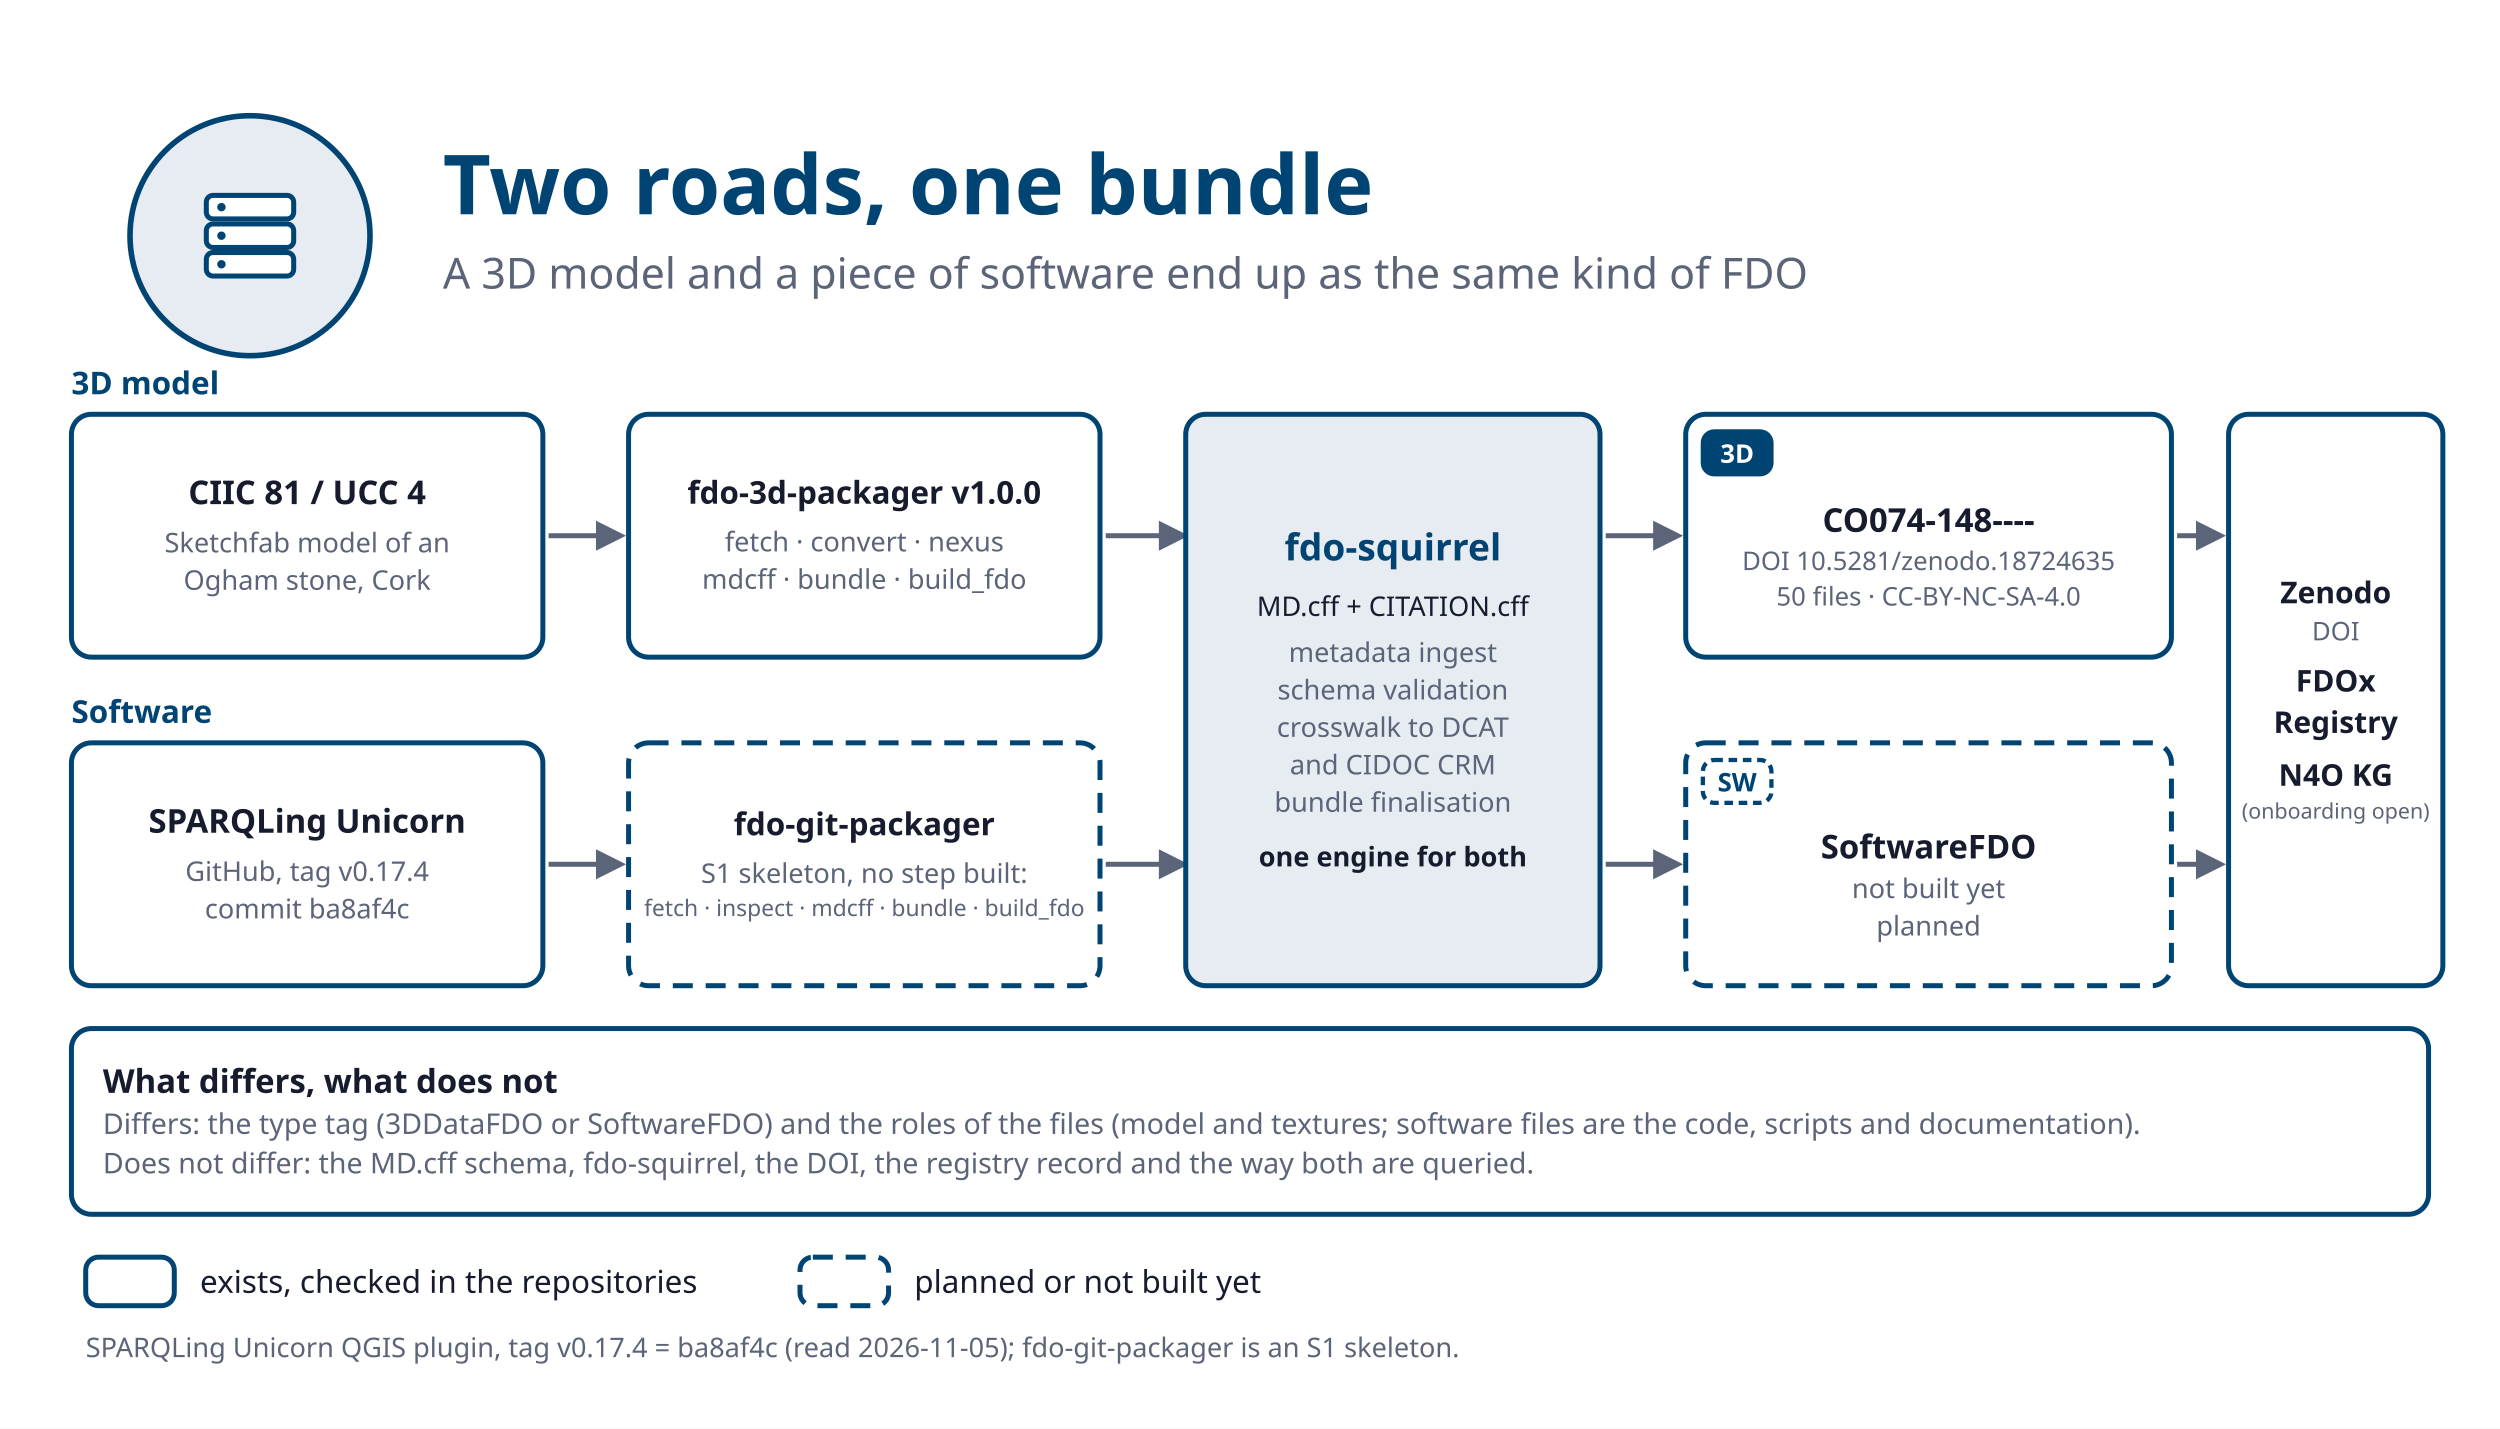
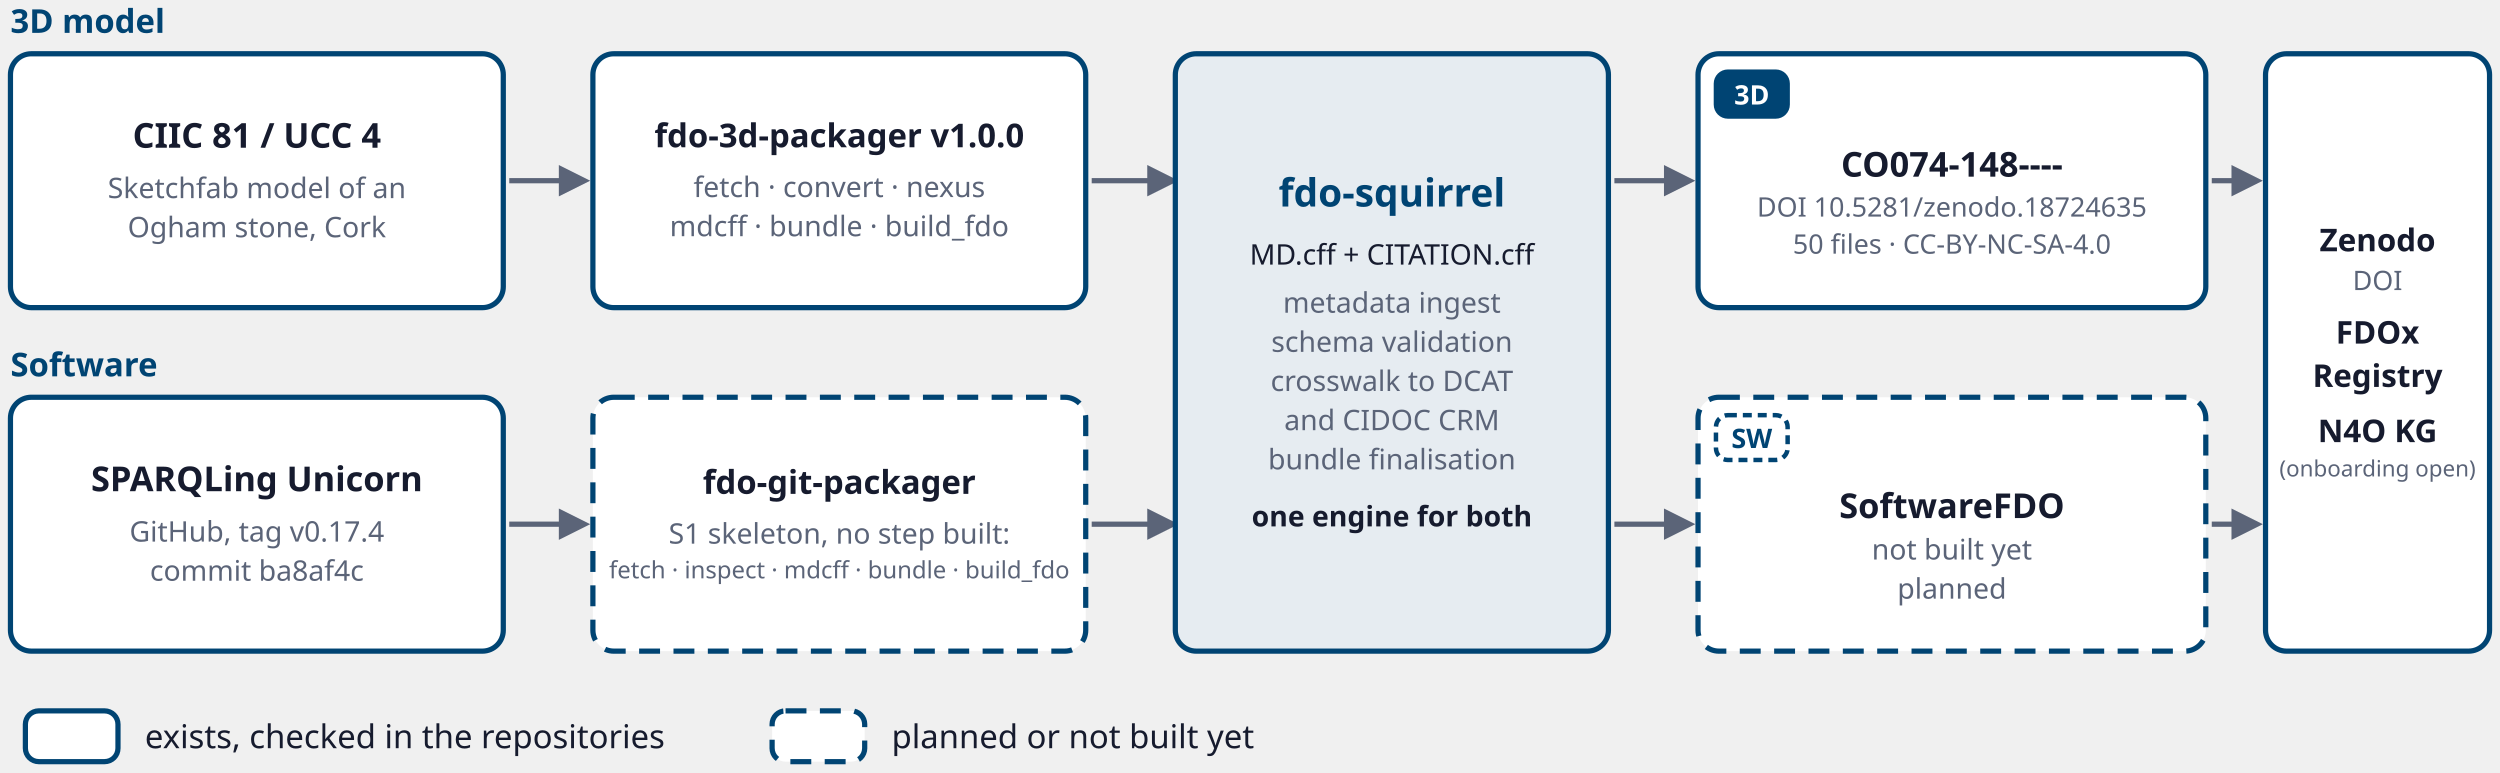
- <svg xmlns="http://www.w3.org/2000/svg" width="1750" height="1000" viewBox="0 0 1750 1000">
-   <rect x="0" y="0" width="1750" height="1000" fill="white" />
+ <svg xmlns="http://www.w3.org/2000/svg" width="1674.0" height="517.0" viewBox="43.0 254.0 1674.0 517.0">
  <style>@font-face { font-family: "Fira Sans"; src: url("../../assets/fonts/FiraSans-Regular.ttf"); font-weight: 400; } @font-face { font-family: "Fira Sans"; src: url("../../assets/fonts/FiraSans-Bold.ttf"); font-weight: 700; }</style>
  <marker id="arrow" viewBox="0 0 10 10" refX="8" refY="5" markerWidth="6" markerHeight="6" orient="auto-start-reverse">
    <path d="M0,0 L10,5 L0,10 z" fill="#5B6478" />
  </marker>
-   <g transform="translate(175,165) scale(0.56)">
-     <circle cx="0" cy="0" r="150" fill="#E6ECF1" stroke="#004473" stroke-width="7" />
-     <g transform="scale(1.05)">
-       <rect x="-52" y="-48" width="104" height="28" rx="8" fill="white" stroke="#004473" stroke-width="6" />
-       <circle cx="-34" cy="-34" r="5" fill="#004473" />
-       <rect x="-52" y="-14" width="104" height="28" rx="8" fill="white" stroke="#004473" stroke-width="6" />
-       <circle cx="-34" cy="0" r="5" fill="#004473" />
-       <rect x="-52" y="20" width="104" height="28" rx="8" fill="white" stroke="#004473" stroke-width="6" />
-       <circle cx="-34" cy="34" r="5" fill="#004473" />
-     </g>
-   </g>
-   <text x="310" y="150" text-anchor="start" font-family="Fira Sans" font-weight="700" font-size="58" fill="#004473">Two roads, one bundle</text>
-   <text x="310" y="202" text-anchor="start" font-family="Fira Sans" font-weight="400" font-size="30" fill="#5B6478">A 3D model and a piece of software end up as the same kind of FDO</text>
  <text x="50" y="276" text-anchor="start" font-family="Fira Sans" font-weight="700" font-size="22" fill="#004473">3D model</text>
  <text x="50" y="506" text-anchor="start" font-family="Fira Sans" font-weight="700" font-size="22" fill="#004473">Software</text>
  <rect x="50" y="290" width="330" height="170" rx="14" fill="white" stroke="#004473" stroke-width="3.5" />
  <text x="215.0" y="352.91" text-anchor="middle" font-family="Fira Sans" font-weight="700" font-size="23" fill="#161B2E">CIIC 81 / UCC 4</text>
  <text x="215.0" y="386.65" text-anchor="middle" font-family="Fira Sans" font-weight="400" font-size="19" fill="#5B6478">Sketchfab model of an</text>
  <text x="215.0" y="412.87" text-anchor="middle" font-family="Fira Sans" font-weight="400" font-size="19" fill="#5B6478">Ogham stone, Cork</text>
  <rect x="440" y="290" width="330" height="170" rx="14" fill="white" stroke="#004473" stroke-width="3.5" />
  <text x="605.0" y="352.6" text-anchor="middle" font-family="Fira Sans" font-weight="700" font-size="22" fill="#161B2E">fdo-3d-packager v1.0.0</text>
  <text x="605.0" y="385.96" text-anchor="middle" font-family="Fira Sans" font-weight="400" font-size="19" fill="#5B6478">fetch · convert · nexus</text>
  <text x="605.0" y="412.18" text-anchor="middle" font-family="Fira Sans" font-weight="400" font-size="19" fill="#5B6478">mdcff · bundle · build_fdo</text>
  <rect x="1180" y="290" width="340" height="170" rx="14" fill="white" stroke="#004473" stroke-width="3.5" />
  <text x="1350.0" y="372.29" text-anchor="middle" font-family="Fira Sans" font-weight="700" font-size="23" fill="#161B2E">CO074-148----</text>
  <text x="1350.0" y="399.03" text-anchor="middle" font-family="Fira Sans" font-weight="400" font-size="18" fill="#5B6478">DOI 10.5281/zenodo.18724635</text>
  <text x="1350.0" y="423.87" text-anchor="middle" font-family="Fira Sans" font-weight="400" font-size="18" fill="#5B6478">50 files · CC-BY-NC-SA-4.0</text>
  <rect x="1192" y="302" width="48" height="30" rx="8" fill="#004473" stroke="#004473" stroke-width="3" />
  <text x="1216" y="324" text-anchor="middle" font-family="Fira Sans" font-weight="700" font-size="18" fill="white">3D</text>
  <line x1="384" y1="375" x2="434" y2="375" stroke="#5B6478" stroke-width="3.5" marker-end="url(#arrow)" />
  <line x1="774" y1="375" x2="828" y2="375" stroke="#5B6478" stroke-width="3.5" marker-end="url(#arrow)" />
  <line x1="1124" y1="375" x2="1174" y2="375" stroke="#5B6478" stroke-width="3.5" marker-end="url(#arrow)" />
  <rect x="50" y="520" width="330" height="170" rx="14" fill="white" stroke="#004473" stroke-width="3.5" />
  <text x="215.0" y="582.91" text-anchor="middle" font-family="Fira Sans" font-weight="700" font-size="23" fill="#161B2E">SPARQLing Unicorn</text>
  <text x="215.0" y="616.65" text-anchor="middle" font-family="Fira Sans" font-weight="400" font-size="19" fill="#5B6478">GitHub, tag v0.17.4</text>
  <text x="215.0" y="642.87" text-anchor="middle" font-family="Fira Sans" font-weight="400" font-size="19" fill="#5B6478">commit ba8af4c</text>
  <rect x="440" y="520" width="330" height="170" rx="14" fill="white" stroke="#004473" stroke-width="3.5" stroke-dasharray="14 9" />
  <text x="605.0" y="584.67" text-anchor="middle" font-family="Fira Sans" font-weight="700" font-size="22" fill="#161B2E">fdo-git-packager</text>
  <text x="605.0" y="618.03" text-anchor="middle" font-family="Fira Sans" font-weight="400" font-size="19" fill="#5B6478">S1 skeleton, no step built:</text>
  <text x="605.0" y="641.25" text-anchor="middle" font-family="Fira Sans" font-weight="400" font-size="16" fill="#5B6478">fetch · inspect · mdcff · bundle · build_fdo</text>
  <rect x="1180" y="520" width="340" height="170" rx="14" fill="white" stroke="#004473" stroke-width="3.5" stroke-dasharray="14 9" />
  <text x="1350.0" y="600.91" text-anchor="middle" font-family="Fira Sans" font-weight="700" font-size="23" fill="#161B2E">SoftwareFDO</text>
  <text x="1350.0" y="628.65" text-anchor="middle" font-family="Fira Sans" font-weight="400" font-size="19" fill="#5B6478">not built yet</text>
  <text x="1350.0" y="654.87" text-anchor="middle" font-family="Fira Sans" font-weight="400" font-size="19" fill="#5B6478">planned</text>
  <rect x="1192" y="532" width="48" height="30" rx="8" fill="white" stroke="#004473" stroke-width="3" stroke-dasharray="6 4" />
  <text x="1216" y="554" text-anchor="middle" font-family="Fira Sans" font-weight="700" font-size="18" fill="#004473">SW</text>
  <line x1="384" y1="605" x2="434" y2="605" stroke="#5B6478" stroke-width="3.5" marker-end="url(#arrow)" />
  <line x1="774" y1="605" x2="828" y2="605" stroke="#5B6478" stroke-width="3.5" marker-end="url(#arrow)" />
  <line x1="1124" y1="605" x2="1174" y2="605" stroke="#5B6478" stroke-width="3.5" marker-end="url(#arrow)" />
  <rect x="830" y="290" width="290" height="400" rx="14" fill="#E6ECF1" stroke="#004473" stroke-width="3.5" />
  <text x="975.0" y="392.29" text-anchor="middle" font-family="Fira Sans" font-weight="700" font-size="26" fill="#004473">fdo-squirrel</text>
  <text x="975.0" y="431.17" text-anchor="middle" font-family="Fira Sans" font-weight="400" font-size="19" fill="#161B2E">MD.cff + CITATION.cff</text>
  <text x="975.0" y="463.39" text-anchor="middle" font-family="Fira Sans" font-weight="400" font-size="19" fill="#5B6478">metadata ingest</text>
  <text x="975.0" y="489.61" text-anchor="middle" font-family="Fira Sans" font-weight="400" font-size="19" fill="#5B6478">schema validation</text>
  <text x="975.0" y="515.83" text-anchor="middle" font-family="Fira Sans" font-weight="400" font-size="19" fill="#5B6478">crosswalk to DCAT</text>
  <text x="975.0" y="542.05" text-anchor="middle" font-family="Fira Sans" font-weight="400" font-size="19" fill="#5B6478">and CIDOC CRM</text>
  <text x="975.0" y="568.27" text-anchor="middle" font-family="Fira Sans" font-weight="400" font-size="19" fill="#5B6478">bundle finalisation</text>
  <text x="975.0" y="606.49" text-anchor="middle" font-family="Fira Sans" font-weight="700" font-size="19" fill="#161B2E">one engine for both</text>
  <rect x="1560" y="290" width="150" height="400" rx="14" fill="white" stroke="#004473" stroke-width="3.5" />
  <text x="1635.0" y="422.27" text-anchor="middle" font-family="Fira Sans" font-weight="700" font-size="21" fill="#161B2E">Zenodo</text>
  <text x="1635.0" y="448.25" text-anchor="middle" font-family="Fira Sans" font-weight="400" font-size="18" fill="#5B6478">DOI</text>
  <text x="1635.0" y="484.09" text-anchor="middle" font-family="Fira Sans" font-weight="700" font-size="21" fill="#161B2E">FDOx</text>
  <text x="1635.0" y="513.07" text-anchor="middle" font-family="Fira Sans" font-weight="700" font-size="21" fill="#161B2E">Registry</text>
  <text x="1635.0" y="550.05" text-anchor="middle" font-family="Fira Sans" font-weight="700" font-size="21" fill="#161B2E">N4O KG</text>
  <text x="1635.0" y="573.03" text-anchor="middle" font-family="Fira Sans" font-weight="400" font-size="15" fill="#5B6478">(onboarding open)</text>
  <line x1="1524" y1="375" x2="1554" y2="375" stroke="#5B6478" stroke-width="3.5" marker-end="url(#arrow)" />
  <line x1="1524" y1="605" x2="1554" y2="605" stroke="#5B6478" stroke-width="3.5" marker-end="url(#arrow)" />
-   <rect x="50" y="720" width="1650" height="130" rx="14" fill="white" stroke="#004473" stroke-width="3.5" />
-   <text x="72" y="765" text-anchor="start" font-family="Fira Sans" font-weight="700" font-size="23" fill="#161B2E">What differs, what does not</text>
-   <text x="72" y="793.74" text-anchor="start" font-family="Fira Sans" font-weight="400" font-size="20" fill="#5B6478">Differs: the type tag (3DDataFDO or SoftwareFDO) and the roles of the files (model and textures; software files are the code, scripts and documentation).</text>
-   <text x="72" y="821.34" text-anchor="start" font-family="Fira Sans" font-weight="400" font-size="20" fill="#5B6478">Does not differ: the MD.cff schema, fdo-squirrel, the DOI, the registry record and the way both are queried.</text>
-   <rect x="60" y="880" width="62" height="34" rx="9" fill="white" stroke="#004473" stroke-width="3.5" />
-   <text x="140" y="905" text-anchor="start" font-family="Fira Sans" font-weight="400" font-size="22" fill="#161B2E">exists, checked in the repositories</text>
-   <rect x="560" y="880" width="62" height="34" rx="9" fill="white" stroke="#004473" stroke-width="3.5" stroke-dasharray="14 9" />
-   <text x="640" y="905" text-anchor="start" font-family="Fira Sans" font-weight="400" font-size="22" fill="#161B2E">planned or not built yet</text>
-   <text x="60" y="950" text-anchor="start" font-family="Fira Sans" font-weight="400" font-size="19" fill="#5B6478">SPARQLing Unicorn QGIS plugin, tag v0.17.4 = ba8af4c (read 2026-11-05); fdo-git-packager is an S1 skeleton.</text>
+   <rect x="60" y="730" width="62" height="34" rx="9" fill="white" stroke="#004473" stroke-width="3.5" />
+   <text x="140" y="755" text-anchor="start" font-family="Fira Sans" font-weight="400" font-size="22" fill="#161B2E">exists, checked in the repositories</text>
+   <rect x="560" y="730" width="62" height="34" rx="9" fill="white" stroke="#004473" stroke-width="3.5" stroke-dasharray="14 9" />
+   <text x="640" y="755" text-anchor="start" font-family="Fira Sans" font-weight="400" font-size="22" fill="#161B2E">planned or not built yet</text>
</svg>
